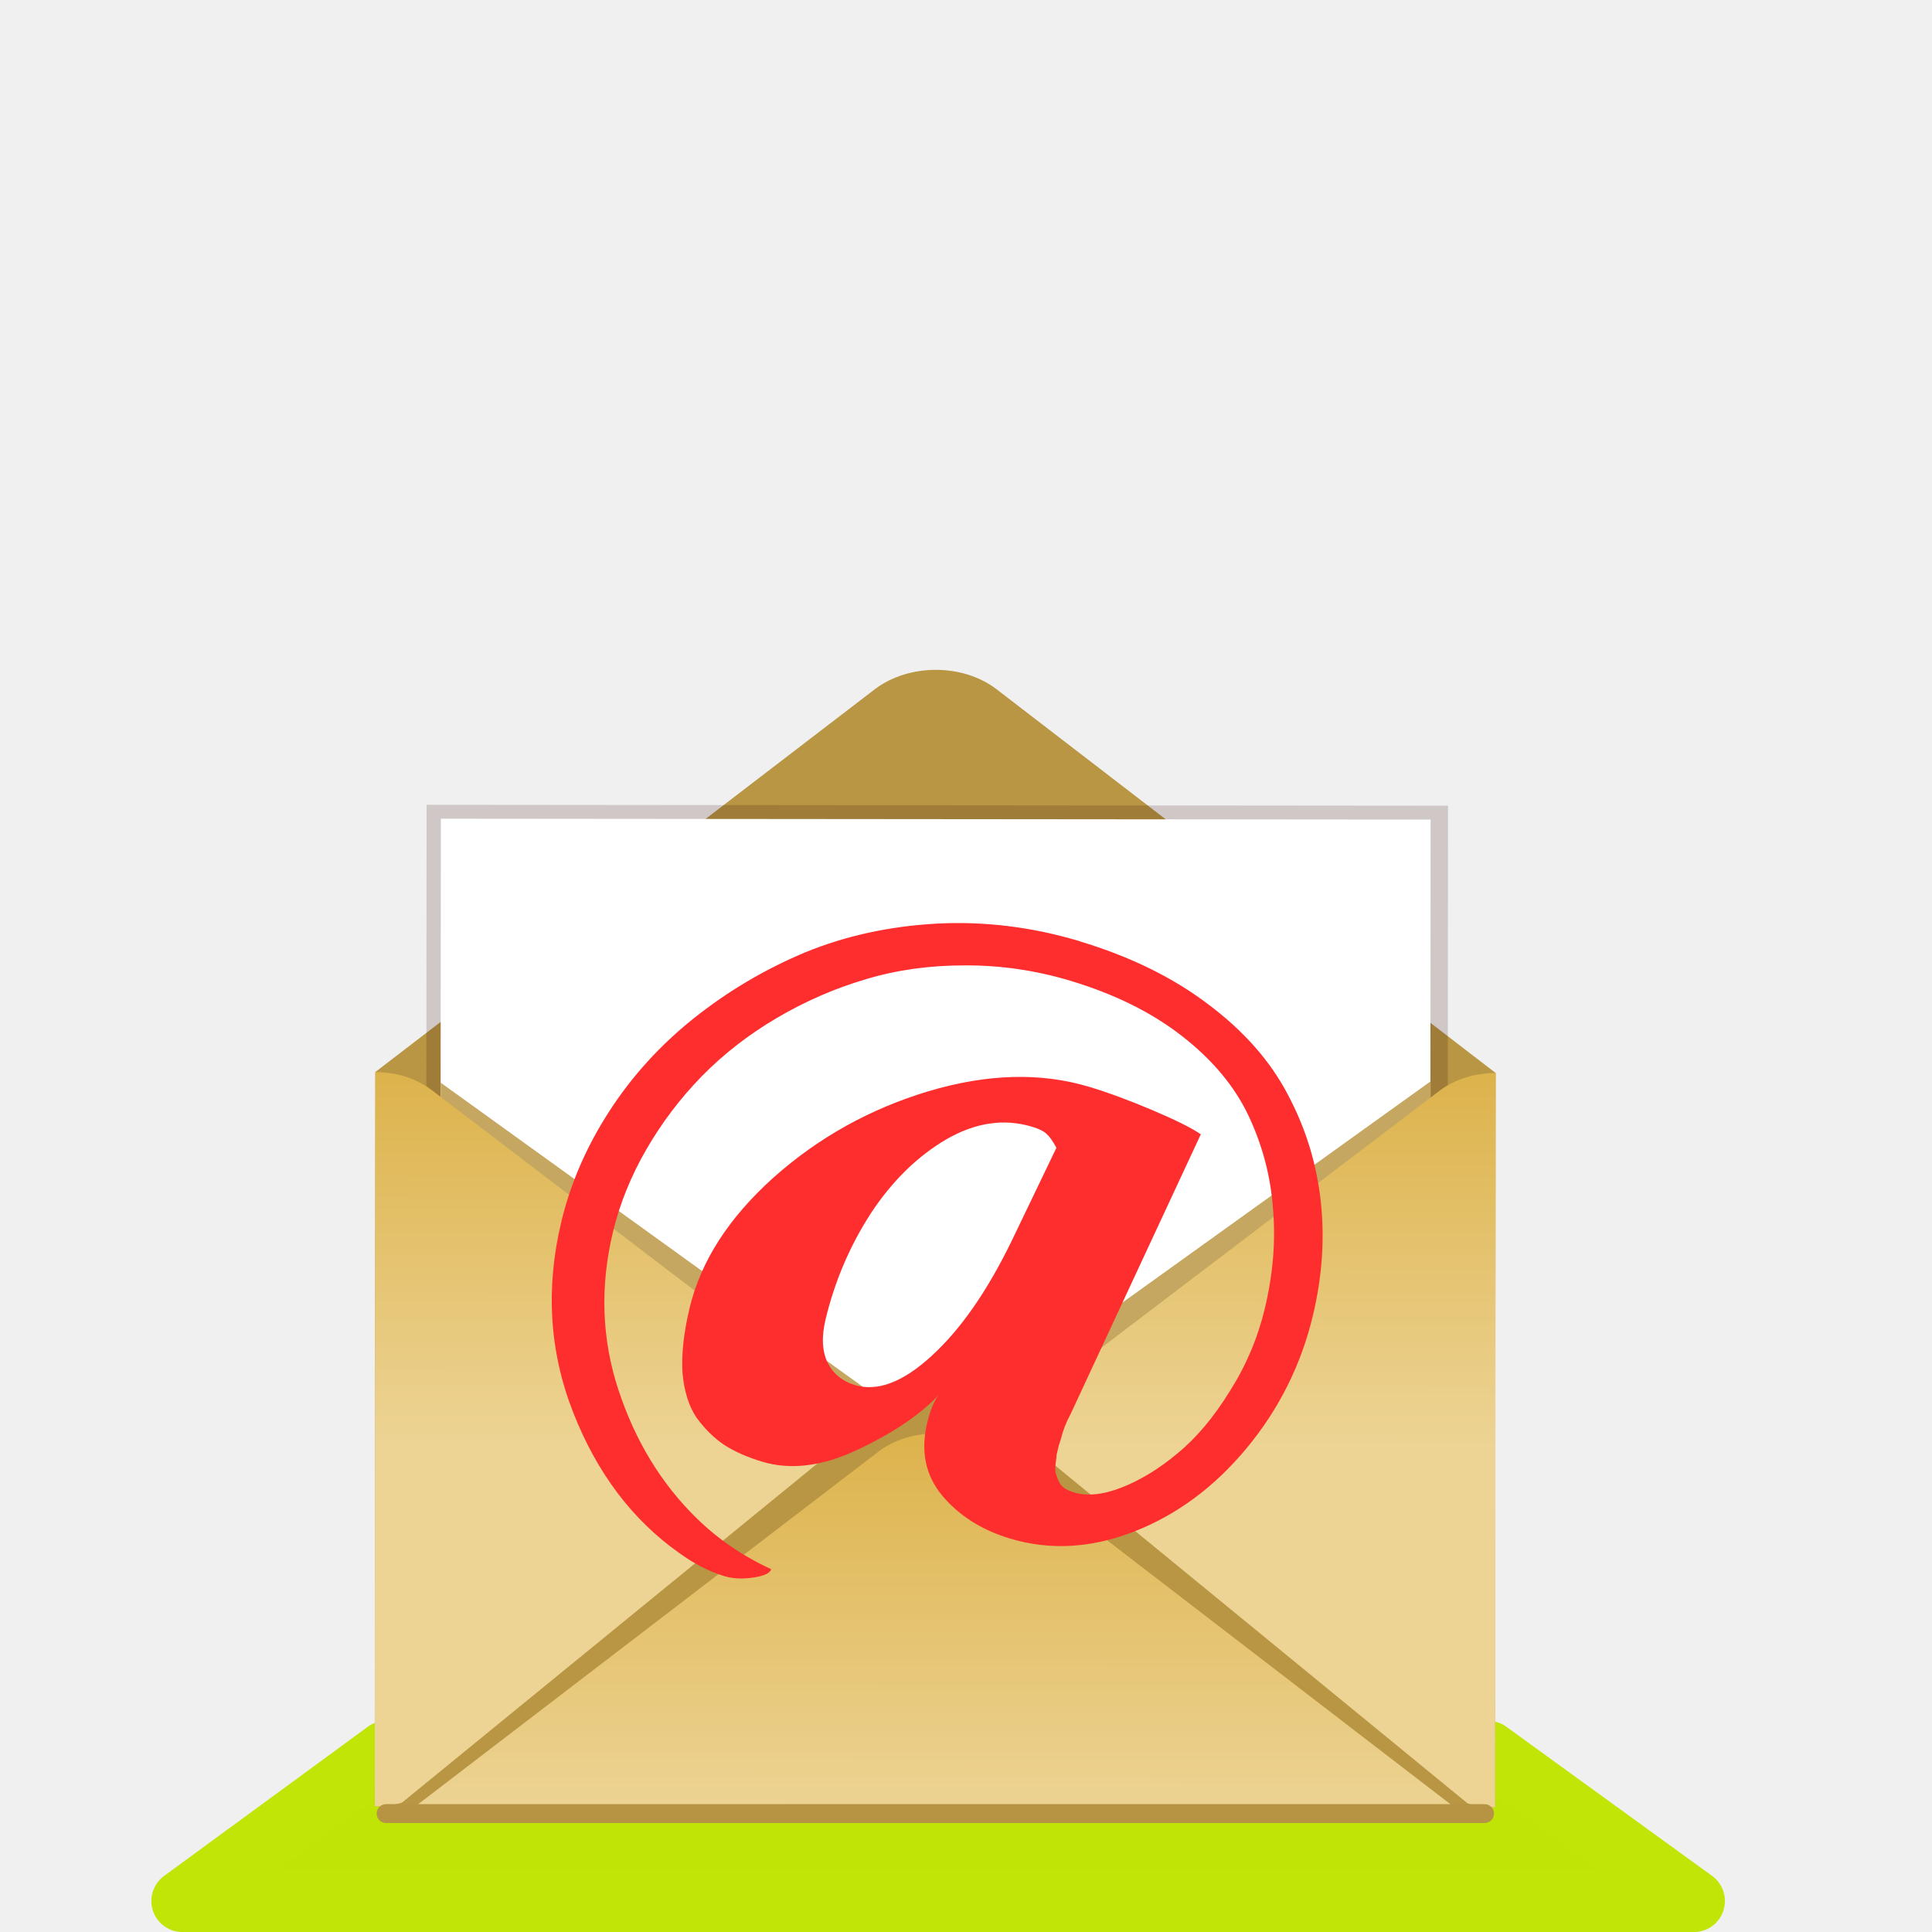
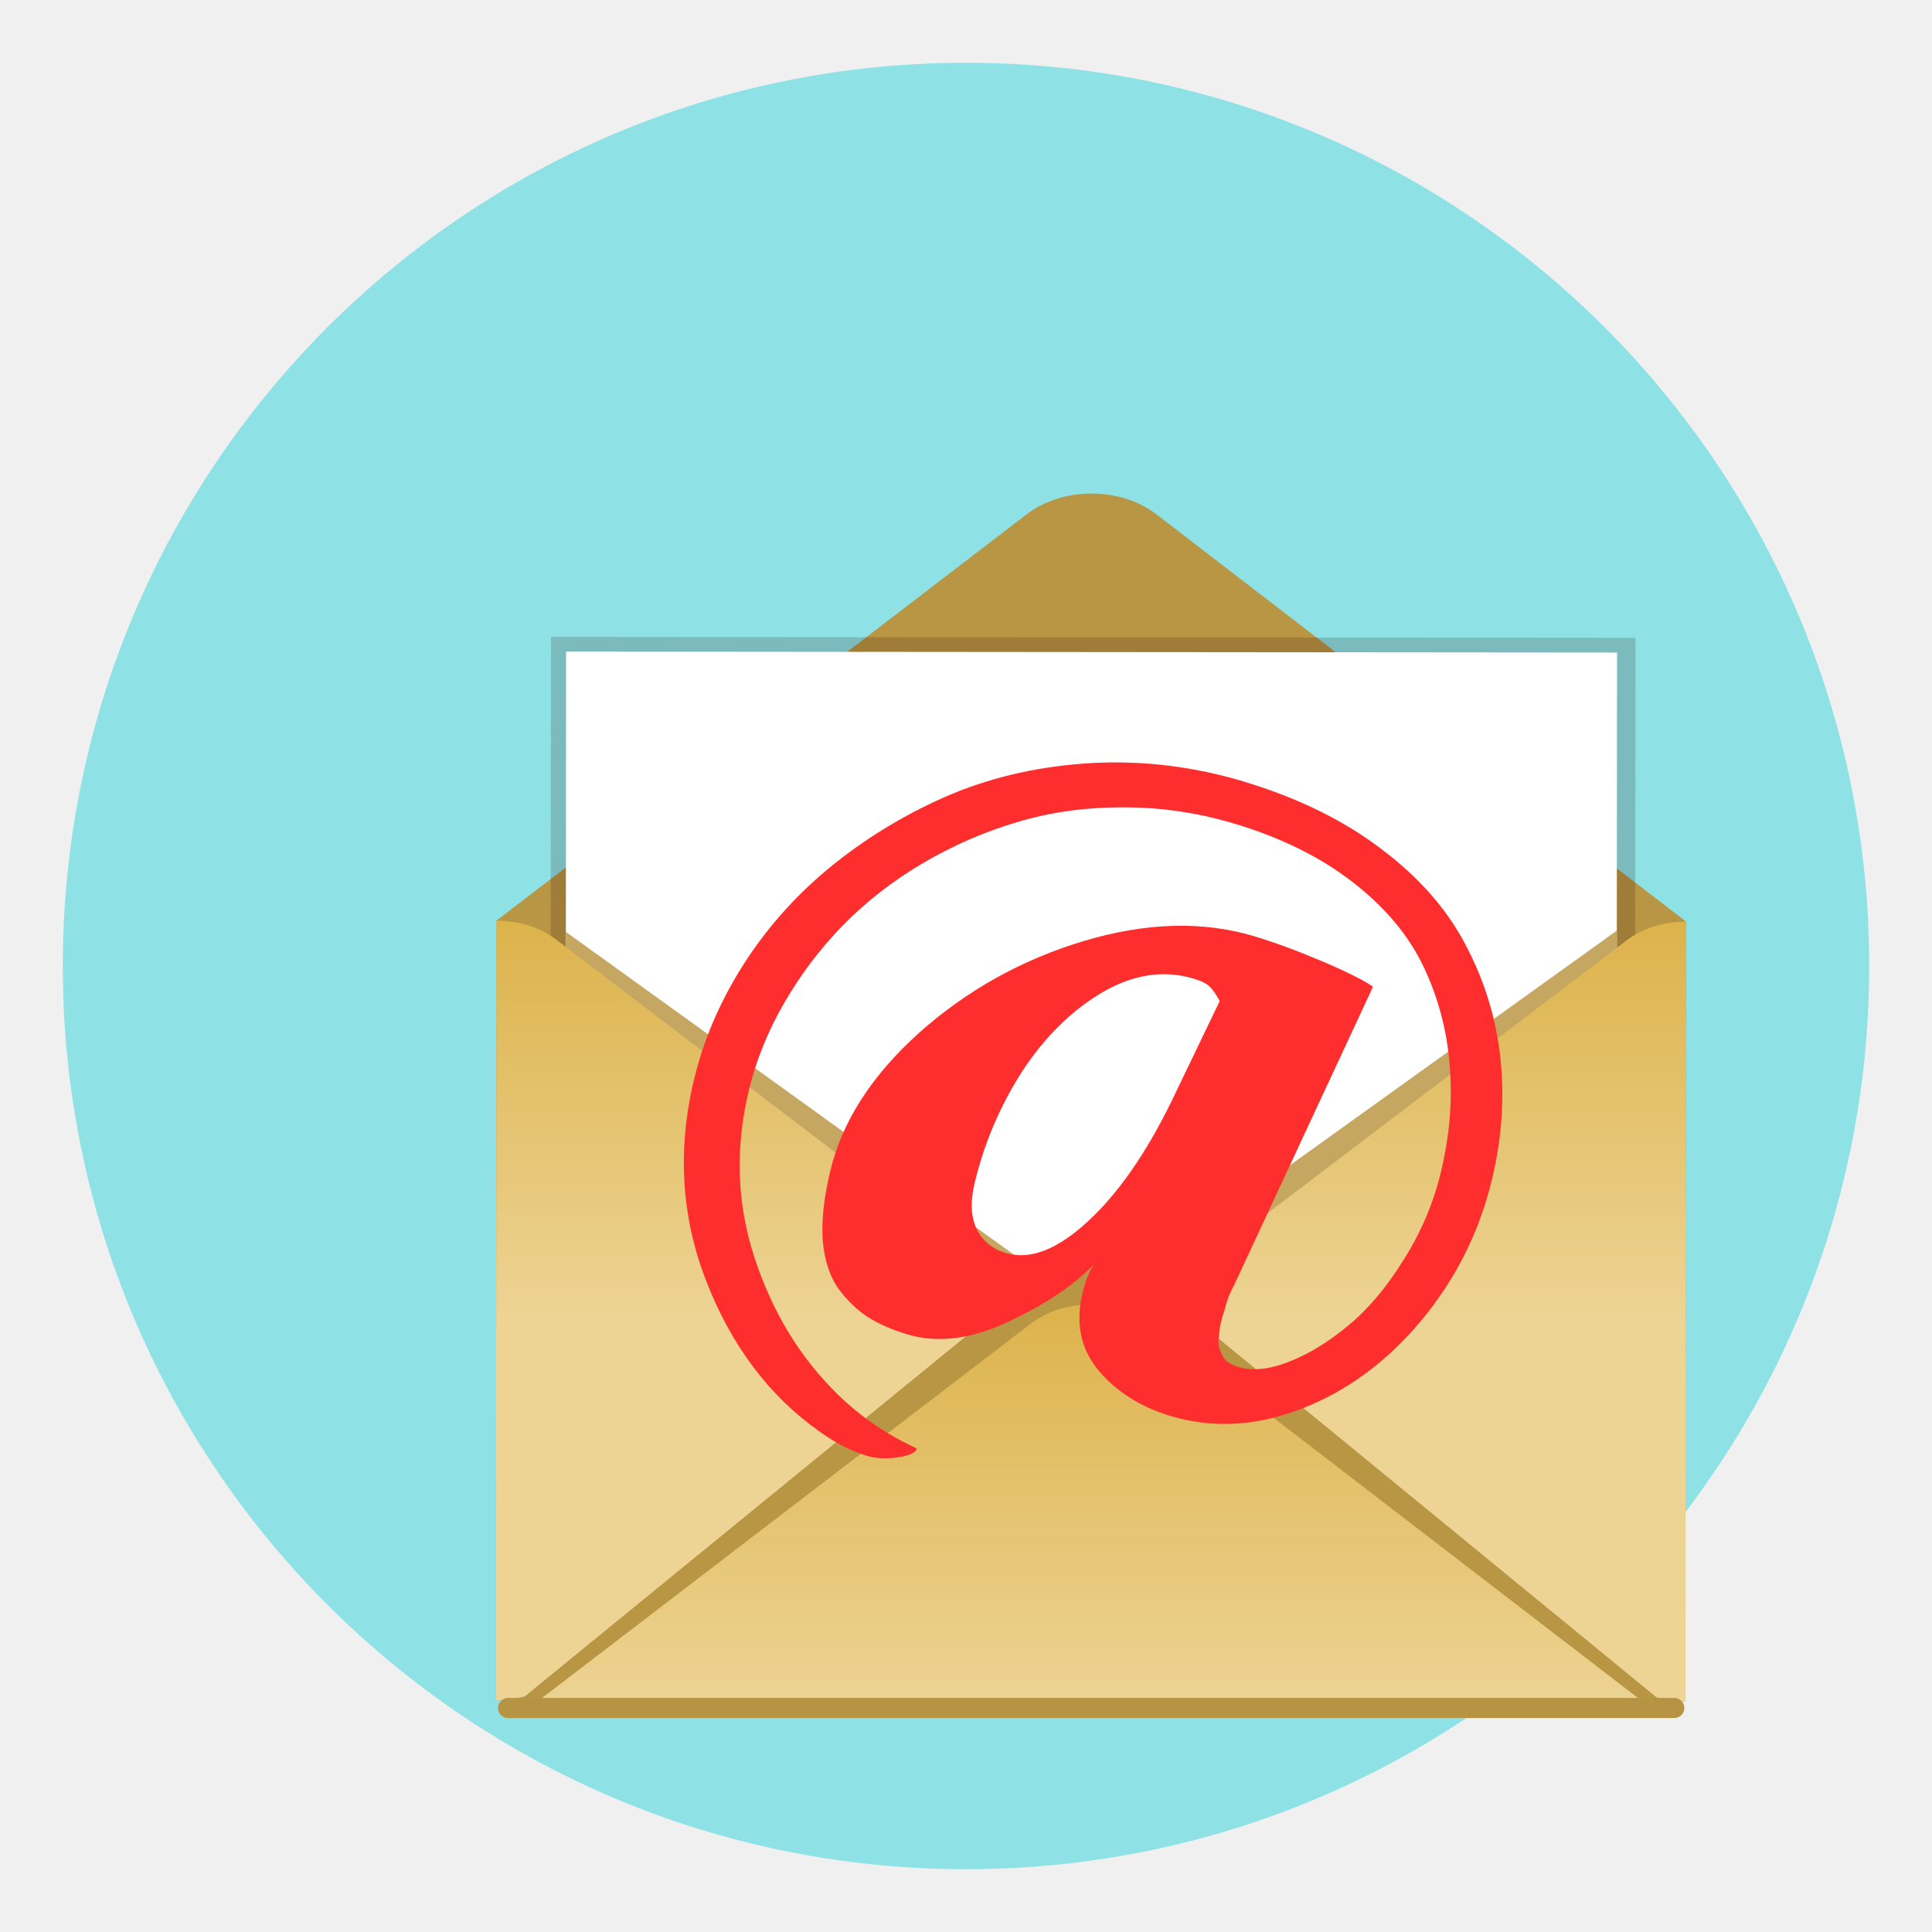
- <svg xmlns="http://www.w3.org/2000/svg" xmlns:xlink="http://www.w3.org/1999/xlink" width="90" height="90" viewBox="0 0 23.812 23.812" version="1.1" id="svg2787">
+ <svg xmlns="http://www.w3.org/2000/svg" xmlns:xlink="http://www.w3.org/1999/xlink" width="100" height="100" viewBox="0 0 26.458 26.458" version="1.1" id="svg2787">
  <defs id="defs2784">
    <linearGradient xlink:href="#linearGradient29522" id="linearGradient31309" gradientUnits="userSpaceOnUse" gradientTransform="matrix(0.7932409,-0.6089079,0.7932409,0.6089079,4.892518,-8.867114)" x1="14.228" y1="-29.19" x2="3.659" y2="-18.62" />
    <linearGradient id="linearGradient29522">
      <stop style="stop-color:#d4a125;stop-opacity:1;" offset="0" id="stop29518" />
      <stop style="stop-color:#edd495;stop-opacity:1;" offset="1" id="stop29520" />
    </linearGradient>
    <linearGradient xlink:href="#linearGradient29522" id="linearGradient31385" gradientUnits="userSpaceOnUse" gradientTransform="matrix(-0.7932409,-0.6089079,-0.7932409,0.6089079,5.107999,-8.867114)" x1="14.228" y1="-29.19" x2="3.659" y2="-18.62" />
    <linearGradient xlink:href="#linearGradient29522" id="linearGradient29605" gradientUnits="userSpaceOnUse" gradientTransform="matrix(0.8001375,-0.6190755,0.8001375,0.6190755,17.50946,-0.3688092)" x1="14.228" y1="-29.19" x2="3.659" y2="-18.62" />
    <linearGradient xlink:href="#linearGradient29522" id="linearGradient43496" gradientUnits="userSpaceOnUse" gradientTransform="matrix(0.7932409,-0.6089079,0.7932409,0.6089079,4.892518,-8.867114)" x1="14.228" y1="-29.19" x2="3.659" y2="-18.62" />
    <linearGradient xlink:href="#linearGradient29522" id="linearGradient43498" gradientUnits="userSpaceOnUse" gradientTransform="matrix(-0.7932409,-0.6089079,-0.7932409,0.6089079,5.107999,-8.867114)" x1="14.228" y1="-29.19" x2="3.659" y2="-18.62" />
    <linearGradient xlink:href="#linearGradient29522" id="linearGradient43500" gradientUnits="userSpaceOnUse" gradientTransform="matrix(0.8001375,-0.6190755,0.8001375,0.6190755,17.50946,-0.3688092)" x1="14.228" y1="-29.19" x2="3.659" y2="-18.62" />
  </defs>
  <g id="layer1">
+     <circle style="fill:#8ee2e6;fill-opacity:1;fill-rule:evenodd;stroke-width:0.265" id="path19668" cx="13.229" cy="13.229" r="12.369" />
    <g id="g117847" transform="translate(-85.68201,-18.42902)">
      <path id="rect29651" style="fill:#b89644;fill-opacity:1;fill-rule:evenodd;stroke-width:0.253" d="m -35.605,27.319 c -0.493,-1e-6 -0.985,0.145 -1.362,0.435 l -11.147,8.557 h 0.002 V 52.708 h 25.015 V 36.311 h 0.002 L -34.243,27.754 c -0.377,-0.29 -0.87,-0.435 -1.363,-0.435 z" />
      <rect style="mix-blend-mode:multiply;fill:#ddd3d3;fill-opacity:1;fill-rule:evenodd;stroke-width:0.259" id="rect31549-1" width="22.808" height="19.408" x="-46.973" y="31.063" />
      <rect style="fill:#ffffff;fill-rule:evenodd;stroke-width:0.265" id="rect31549" width="22.101" height="20.893" x="-46.656" y="31.253" />
      <text xml:space="preserve" style="font-style:normal;font-weight:normal;font-size:15.525px;line-height:1.25;font-family:sans-serif;fill:#000000;fill-opacity:1;stroke:none;stroke-width:0.243" x="-31.271" y="52.283" id="text33454" transform="matrix(0.9981024,0.2998089,-0.2238531,0.9346605,0,0)">
        <tspan id="tspan33452" style="font-style:normal;font-variant:normal;font-weight:bold;font-stretch:normal;font-size:15.525px;font-family:Amiri;-inkscape-font-specification:'Amiri Bold';fill:#ff2e2e;fill-opacity:1;stroke-width:0.243" x="-31.271" y="52.283">@</tspan>
      </text>
      <path id="path31562" style="mix-blend-mode:normal;fill:#c5a761;fill-opacity:1;stroke:#000000;stroke-width:0;stroke-linecap:butt;stroke-linejoin:miter;stroke-dasharray:none;stroke-opacity:1" d="m -24.548,36.496 -11.088,7.975 -11.019,-7.925 v 2.948 l 9.954,8.797 h 1.995 l -0.003,-0.05 h 0.208 l 9.953,-8.798 z" />
      <g id="g31560" transform="matrix(1,0,0,0.991651,-40.60526,66.98862)">
        <g id="g31553">
          <path id="rect29033-76-4" style="fill:url(#linearGradient31309);fill-opacity:1;fill-rule:evenodd;stroke-width:0.295" d="m -7.509,-30.936 v 16.535 c 0.453,10e-7 0.906,-0.133 1.253,-0.399 l 10.25,-7.868 -10.25,-7.868 c -0.347,-0.266 -0.8,-0.399 -1.253,-0.399 z" />
          <path id="rect29033-76-4-0" style="fill:url(#linearGradient31385);fill-opacity:1;fill-rule:evenodd;stroke-width:0.295" d="m 17.51,-30.936 v 16.535 c -0.453,10e-7 -0.906,-0.133 -1.253,-0.399 L 6.007,-22.668 16.257,-30.537 c 0.347,-0.266 0.8,-0.399 1.253,-0.399 z" />
        </g>
        <path id="rect29033-76-0" style="fill:#b89644;fill-opacity:1;fill-rule:evenodd;stroke-width:0.319" d="m 5,-23.668 c -0.473,-1e-6 -0.945,0.149 -1.307,0.448 l -10.696,8.82 H 17.003 L 6.307,-23.221 C 5.945,-23.519 5.473,-23.668 5,-23.668 Z" />
        <path id="rect29033-76" style="fill:url(#linearGradient29605);fill-opacity:1;fill-rule:evenodd;stroke-width:0.299" d="m 5,-22.806 c -0.457,-1e-6 -0.913,0.135 -1.264,0.406 l -10.339,8 H 16.603 L 6.264,-22.4 c -0.35,-0.271 -0.807,-0.406 -1.264,-0.406 z" />
      </g>
    </g>
    <path style="fill:#dffa7f;fill-opacity:1;stroke:#b7df06;stroke-width:1.929;stroke-linecap:round;stroke-linejoin:round;stroke-miterlimit:8;stroke-dasharray:none;stroke-opacity:1;paint-order:fill markers stroke;stop-color:#000000" d="M -14.669,23.222 H -28.589" id="path44300-2" />
-     <path style="color:#000000;fill:#c0e406;stroke:#c0e506;stroke-width:0.765;stroke-linejoin:round;stroke-miterlimit:8;stroke-dasharray:none;stroke-opacity:1;paint-order:fill markers stroke;fill-opacity:1" d="M 4.758,21.592 2.248,23.43 H 20.877 l -2.536,-1.838 z" id="path57543" />
-     <g id="g73378" transform="translate(0,0.7015825)">
+     <g id="g73378" transform="matrix(1.179795,0,0,1.179795,1.341982,-2.153514)">
      <g id="g12354" transform="translate(2.473271,-2.25272)">
        <path id="rect29651-2" style="fill:#b89644;fill-opacity:1;fill-rule:evenodd;stroke-width:0.208" d="M 9.061,9.807 C 8.789,9.807 8.518,9.887 8.309,10.046 l -6.157,4.718 h 0.001 l -0.008,9.05 13.807,0.012 0.008,-9.05 0.001,1e-6 -6.149,-4.728 C 9.605,9.888 9.333,9.807 9.061,9.807 Z" />
        <rect style="mix-blend-mode:multiply;fill:#ddd3d3;fill-opacity:1;fill-rule:evenodd;stroke-width:0.217" id="rect31549-1-1" width="12.589" height="11.109" x="2.794" y="11.468" transform="matrix(0.9999996,8.934333e-4,-8.307461e-4,0.9999997,0,0)" />
        <rect style="fill:#ffffff;fill-rule:evenodd;stroke-width:0.221" id="rect31549-4" width="12.199" height="11.863" x="2.97" y="11.639" transform="matrix(0.9999996,8.8622662e-4,-8.3750161e-4,0.9999997,0,0)" />
        <path id="path31562-5" style="mix-blend-mode:normal;fill:#c5a761;fill-opacity:1;stroke:#000000;stroke-width:0;stroke-linecap:butt;stroke-linejoin:miter;stroke-dasharray:none;stroke-opacity:1" d="m 15.16,14.878 -6.124,4.396 -6.078,-4.379 -0.001,1.627 5.49,4.86 1.101,9.2e-4 -0.002,-0.028 0.115,9.8e-5 5.498,-4.851 z" />
        <g id="g31560-9" transform="matrix(0.5519462,4.7551267e-4,-4.715426e-4,0.547338,6.282559,31.70014)" style="stroke-width:1.49">
          <g id="g31553-2" style="stroke-width:1.49">
            <path id="rect29033-76-4-3" style="fill:url(#linearGradient43496);fill-opacity:1;fill-rule:evenodd;stroke-width:0.439" d="m -7.509,-30.936 v 16.535 c 0.453,10e-7 0.906,-0.133 1.253,-0.399 l 10.25,-7.868 -10.25,-7.868 c -0.347,-0.266 -0.8,-0.399 -1.253,-0.399 z" />
            <path id="rect29033-76-4-0-6" style="fill:url(#linearGradient43498);fill-opacity:1;fill-rule:evenodd;stroke-width:0.439" d="m 17.51,-30.936 v 16.535 c -0.453,10e-7 -0.906,-0.133 -1.253,-0.399 L 6.007,-22.668 16.257,-30.537 c 0.347,-0.266 0.8,-0.399 1.253,-0.399 z" />
          </g>
          <path id="rect29033-76-0-7" style="fill:#b89644;fill-opacity:1;fill-rule:evenodd;stroke-width:0.475" d="m 5,-23.668 c -0.473,-1e-6 -0.945,0.149 -1.307,0.448 l -10.696,8.82 H 17.003 L 6.307,-23.221 C 5.945,-23.519 5.473,-23.668 5,-23.668 Z" />
          <path id="rect29033-76-47" style="fill:url(#linearGradient43500);fill-opacity:1;fill-rule:evenodd;stroke-width:0.445" d="m 5,-22.806 c -0.457,-1e-6 -0.913,0.135 -1.264,0.406 l -10.339,8 H 16.603 L 6.264,-22.4 c -0.35,-0.271 -0.807,-0.406 -1.264,-0.406 z" />
        </g>
        <g aria-label="@" transform="matrix(1.274256,0.3839567,-0.2868906,1.193323,-7.24316,-1.330588)" id="text33454-1" style="font-size:10.423px;line-height:1.25;stroke-width:0.243">
          <path d="m 15.78,7.061 q 0.728,0 1.293,0.234 0.565,0.229 0.911,0.636 0.351,0.407 0.529,0.931 0.178,0.524 0.178,1.13 0,0.763 -0.31,1.466 -0.31,0.702 -0.835,1.13 -0.524,0.427 -1.104,0.427 -0.412,0 -0.707,-0.219 -0.29,-0.219 -0.29,-0.657 0,-0.188 0.041,-0.295 -0.193,0.372 -0.616,0.763 -0.417,0.387 -0.83,0.387 -0.214,0 -0.377,-0.051 -0.163,-0.056 -0.31,-0.183 -0.142,-0.132 -0.224,-0.392 -0.076,-0.265 -0.076,-0.646 0,-0.723 0.473,-1.496 0.478,-0.774 1.211,-1.282 0.738,-0.509 1.44,-0.509 0.275,0 0.621,0.041 0.346,0.041 0.489,0.092 l -0.57,3.084 q -0.031,0.122 -0.031,0.254 0,0.01 -0.005,0.071 0,0.061 0,0.092 0.005,0.025 0.01,0.087 0.005,0.056 0.02,0.092 0.015,0.031 0.041,0.066 0.025,0.036 0.066,0.056 0.046,0.015 0.102,0.015 0.193,0 0.422,-0.188 0.229,-0.188 0.427,-0.489 0.204,-0.305 0.336,-0.748 0.137,-0.443 0.137,-0.896 0,-0.534 -0.142,-0.987 Q 17.963,8.619 17.678,8.252 17.393,7.886 16.905,7.677 16.421,7.468 15.78,7.468 q -0.504,0 -0.987,0.158 -0.478,0.153 -0.865,0.422 -0.387,0.265 -0.718,0.631 -0.326,0.361 -0.55,0.779 -0.219,0.412 -0.341,0.865 -0.122,0.453 -0.122,0.891 0,0.845 0.392,1.506 0.392,0.662 0.982,1.008 0.356,0.209 0.784,0.275 0,0.061 -0.142,0.132 -0.142,0.071 -0.265,0.071 -0.219,0 -0.458,-0.092 -0.743,-0.275 -1.262,-1.048 -0.519,-0.774 -0.519,-1.802 0,-0.595 0.193,-1.201 0.193,-0.606 0.56,-1.14 0.372,-0.539 0.86,-0.957 0.494,-0.417 1.13,-0.662 0.641,-0.244 1.328,-0.244 z m -0.031,1.924 q -0.407,0 -0.748,0.372 -0.336,0.372 -0.519,0.931 -0.178,0.56 -0.178,1.15 0,0.27 0.112,0.412 0.112,0.137 0.295,0.137 0.326,0 0.626,-0.499 0.305,-0.504 0.473,-1.333 L 16.014,9.117 q -0.071,-0.081 -0.122,-0.107 -0.046,-0.025 -0.142,-0.025 z" style="font-weight:bold;font-family:Amiri;-inkscape-font-specification:'Amiri Bold';fill:#ff2e2e" id="path9406" />
        </g>
      </g>
      <path style="fill:#dffa7f;fill-opacity:1;stroke:#b79443;stroke-width:0.233;stroke-linecap:round;stroke-linejoin:round;stroke-miterlimit:8;stroke-dasharray:none;stroke-opacity:1;paint-order:fill markers stroke;stop-color:#000000" d="M 18.297,21.651 H 4.759" id="path44300-0" />
    </g>
  </g>
</svg>
